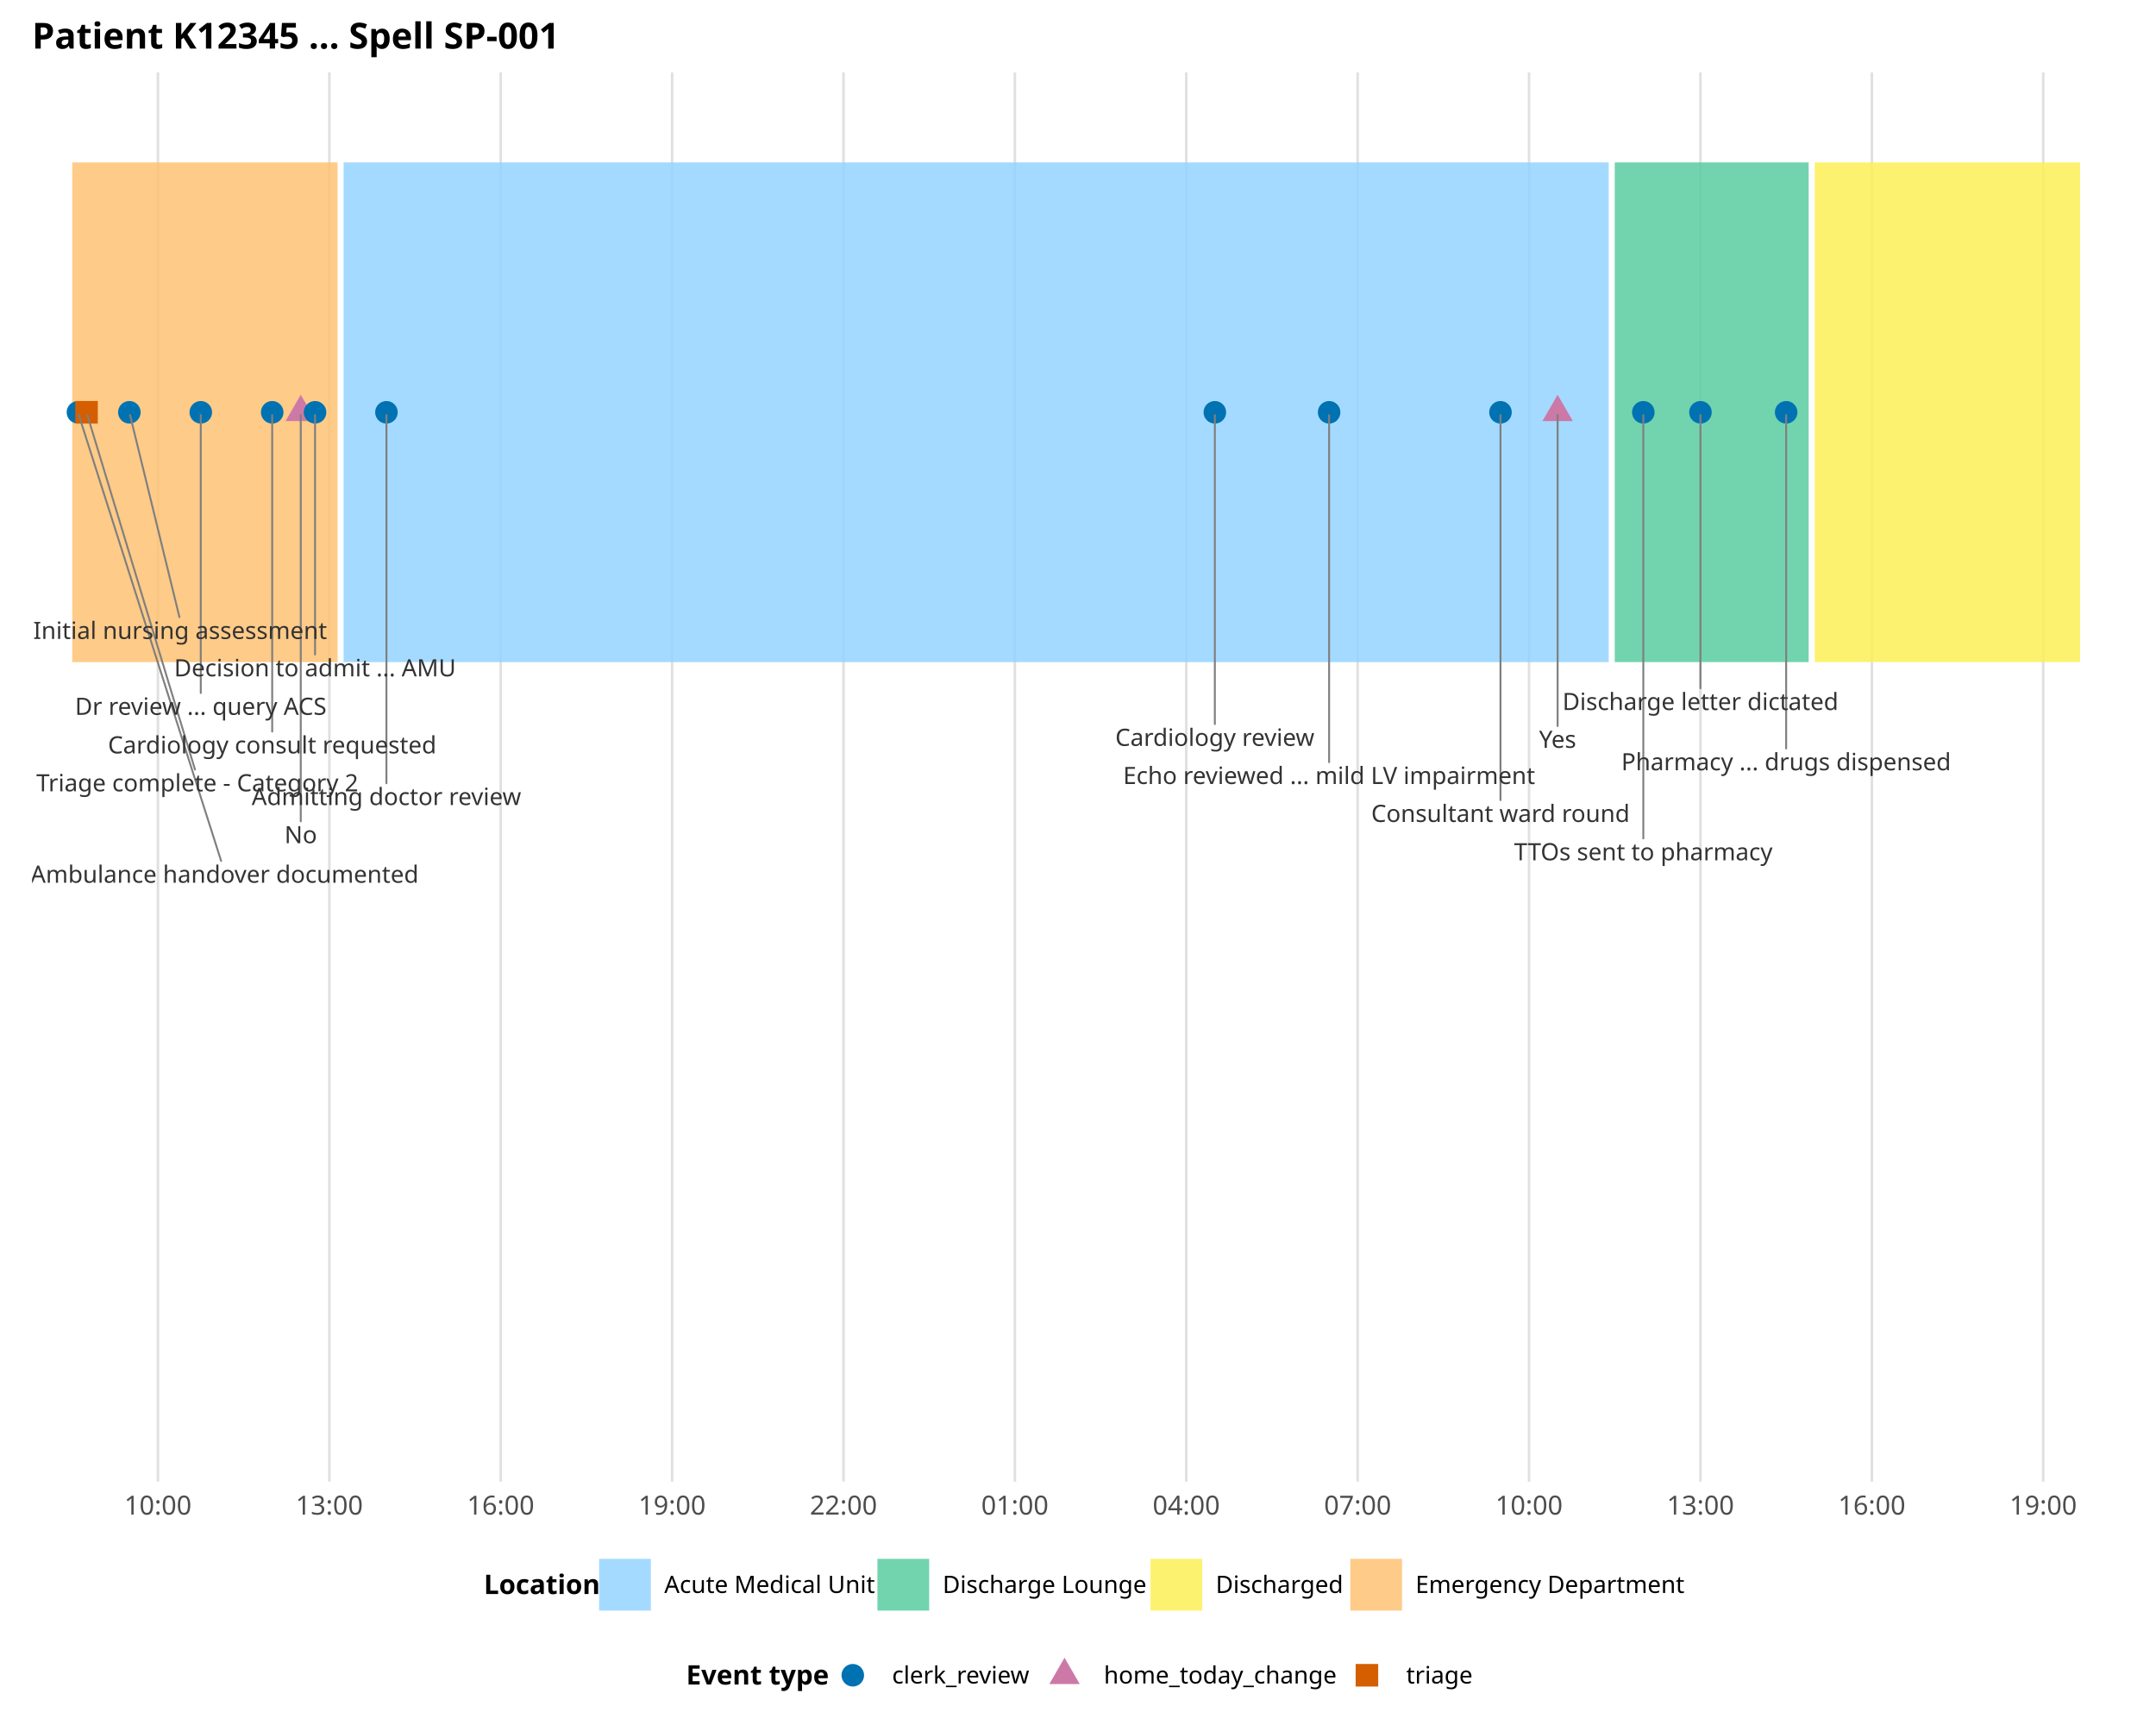
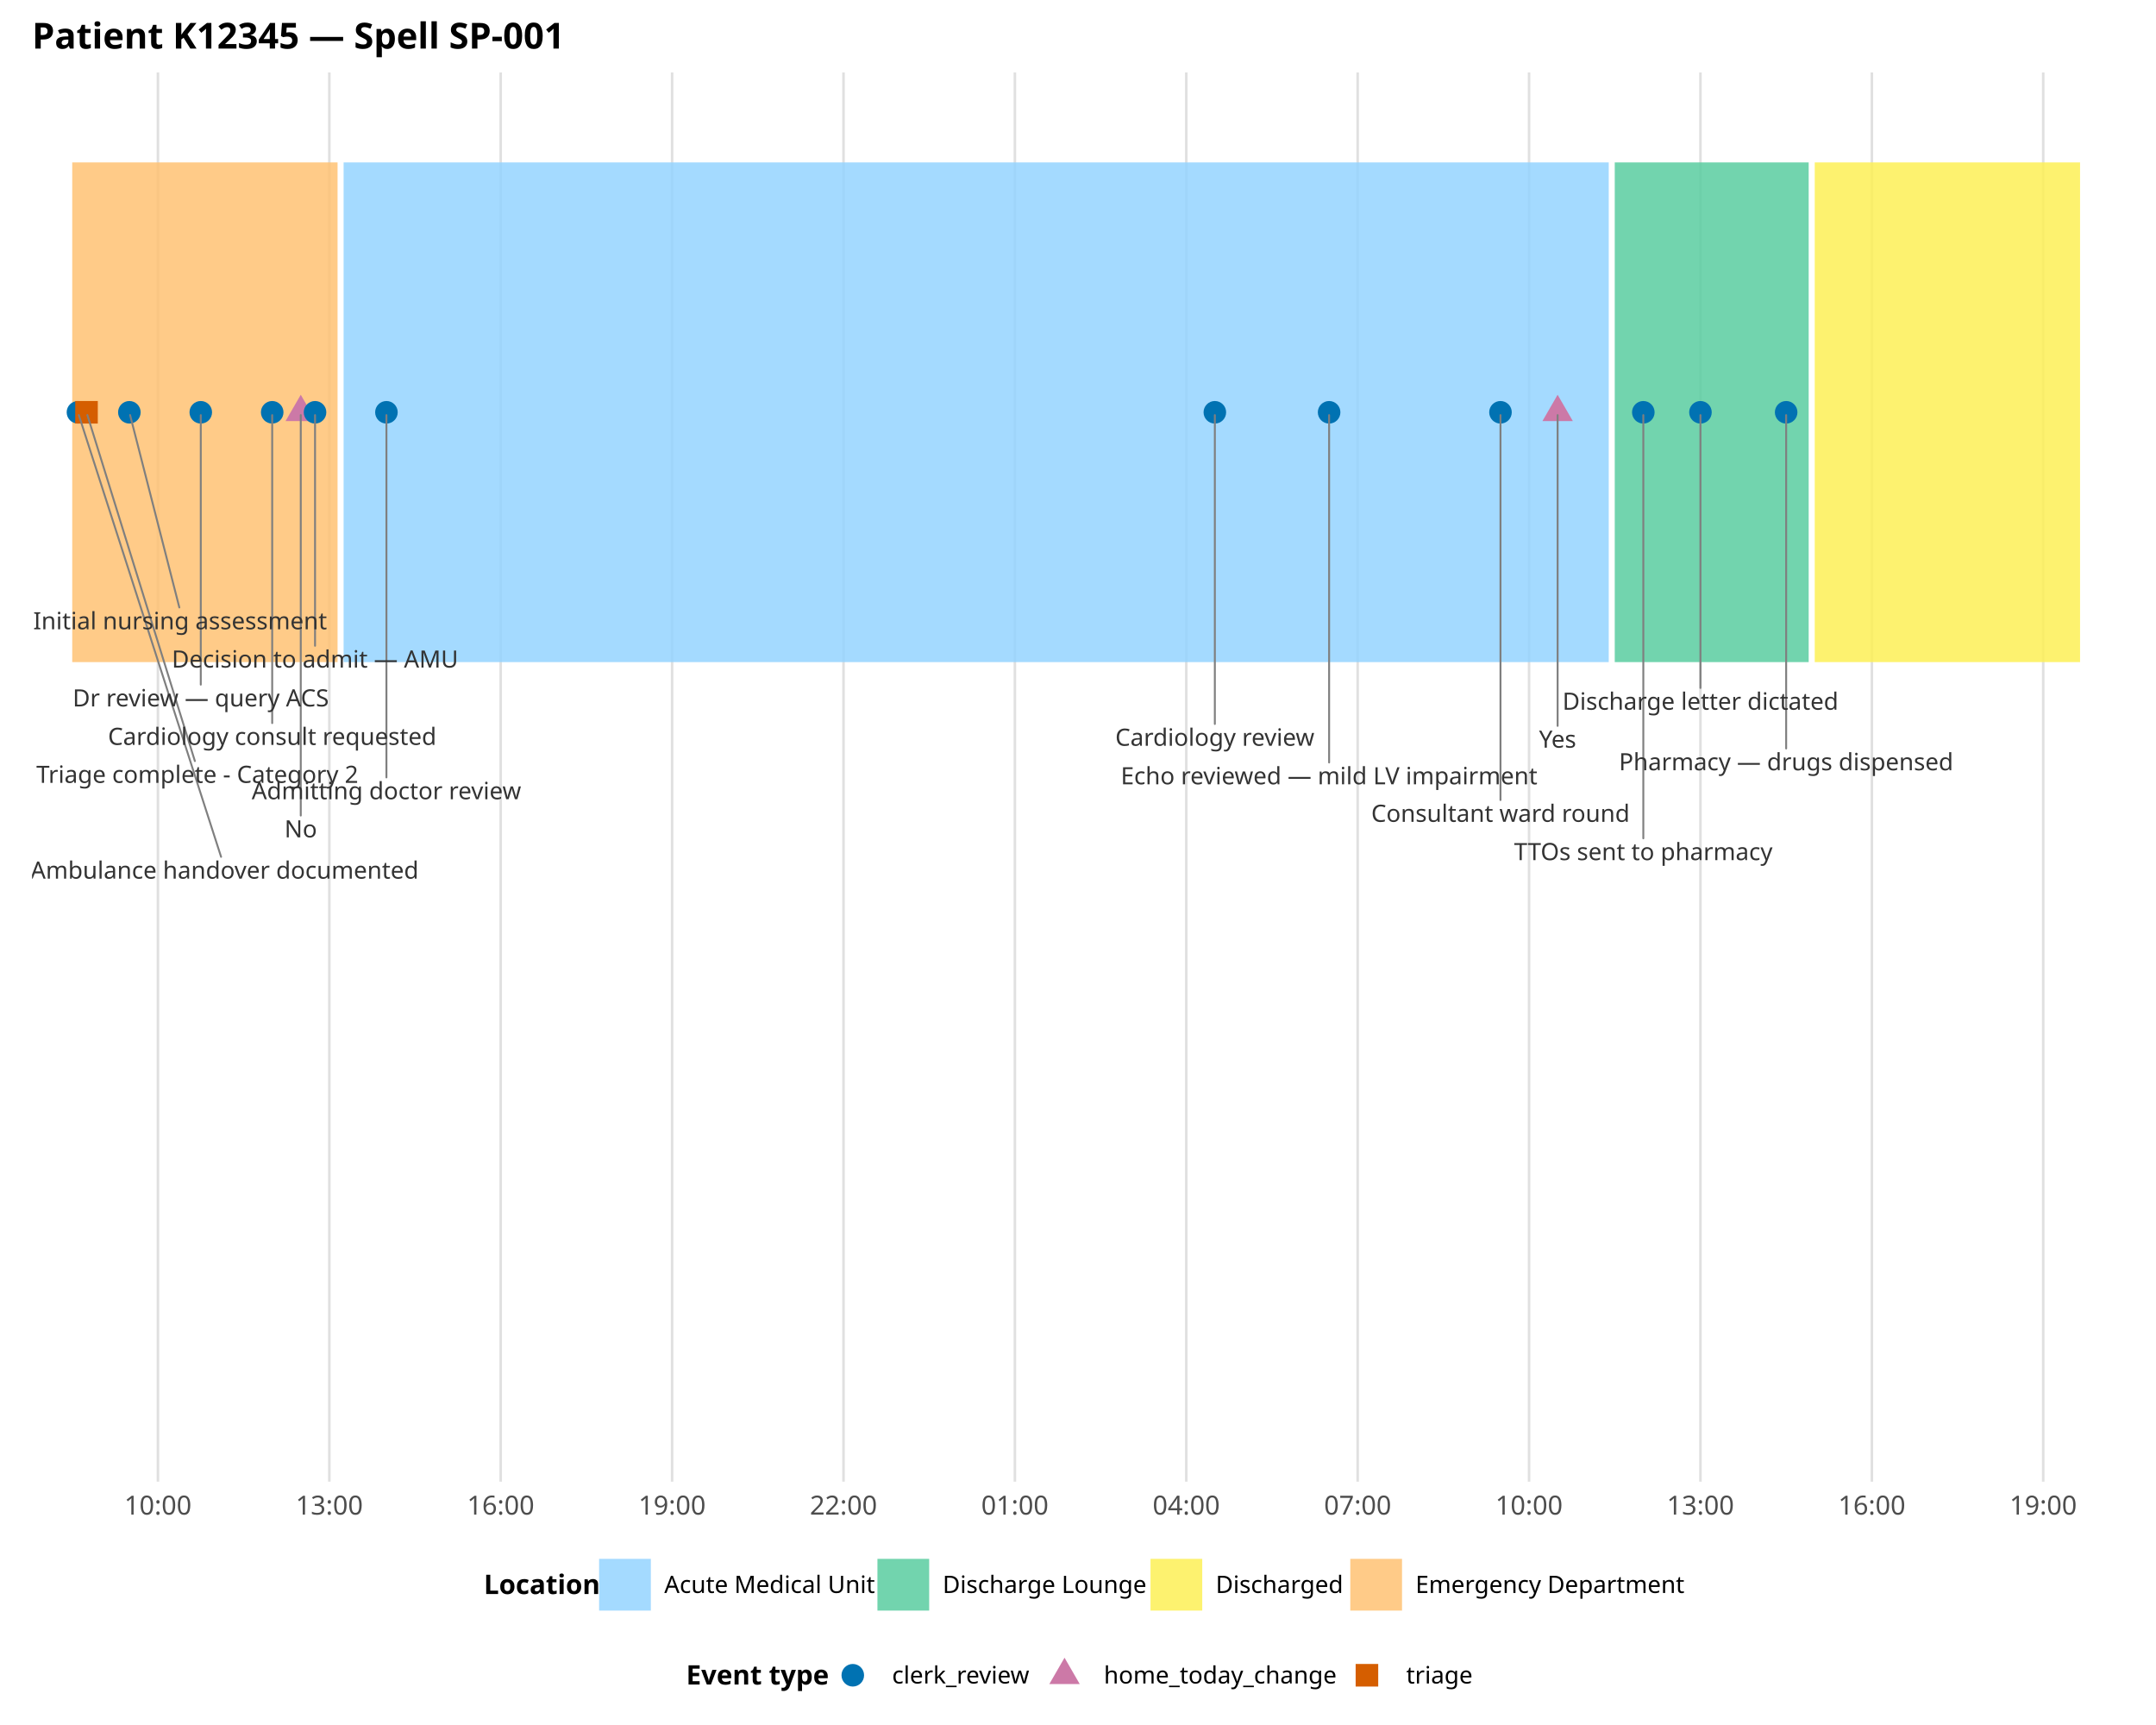
<svg xmlns="http://www.w3.org/2000/svg" class="svglite" data-engine-version="2.0" width="720.00pt" height="576.00pt" viewBox="0 0 720.00 576.00">
  <defs>
    <style type="text/css">
    .svglite line, .svglite polyline, .svglite polygon, .svglite path, .svglite rect, .svglite circle {
      fill: none;
      stroke: #000000;
      stroke-linecap: round;
      stroke-linejoin: round;
      stroke-miterlimit: 10.00;
    }
  </style>
  </defs>
  <rect width="100%" height="100%" style="stroke: none; fill: #FFFFFF;" />
  <defs>
    <clipPath id="cpMC4wMHw3MjAuMDB8MC4wMHw1NzYuMDA=">
      <rect x="0.00" y="0.00" width="720.00" height="576.00" />
    </clipPath>
  </defs>
  <g clip-path="url(#cpMC4wMHw3MjAuMDB8MC4wMHw1NzYuMDA=)">
</g>
  <defs>
    <clipPath id="cpMTAuNzF8NzA4LjA0fDI0LjIwfDQ5NC43NQ==">
      <rect x="10.71" y="24.20" width="697.33" height="470.55" />
    </clipPath>
  </defs>
  <g clip-path="url(#cpMTAuNzF8NzA4LjA0fDI0LjIwfDQ5NC43NQ==)">
    <polyline points="52.74,494.75 52.74,24.20 " style="stroke-width: 0.85; stroke: #E0E0E0; stroke-linecap: butt;" />
    <polyline points="109.98,494.75 109.98,24.20 " style="stroke-width: 0.85; stroke: #E0E0E0; stroke-linecap: butt;" />
    <polyline points="167.21,494.75 167.21,24.20 " style="stroke-width: 0.85; stroke: #E0E0E0; stroke-linecap: butt;" />
    <polyline points="224.45,494.75 224.45,24.20 " style="stroke-width: 0.85; stroke: #E0E0E0; stroke-linecap: butt;" />
    <polyline points="281.69,494.75 281.69,24.20 " style="stroke-width: 0.85; stroke: #E0E0E0; stroke-linecap: butt;" />
    <polyline points="338.92,494.75 338.92,24.20 " style="stroke-width: 0.85; stroke: #E0E0E0; stroke-linecap: butt;" />
    <polyline points="396.16,494.75 396.16,24.20 " style="stroke-width: 0.85; stroke: #E0E0E0; stroke-linecap: butt;" />
    <polyline points="453.40,494.75 453.40,24.20 " style="stroke-width: 0.85; stroke: #E0E0E0; stroke-linecap: butt;" />
    <polyline points="510.63,494.75 510.63,24.20 " style="stroke-width: 0.85; stroke: #E0E0E0; stroke-linecap: butt;" />
    <polyline points="567.87,494.75 567.87,24.20 " style="stroke-width: 0.85; stroke: #E0E0E0; stroke-linecap: butt;" />
    <polyline points="625.11,494.75 625.11,24.20 " style="stroke-width: 0.85; stroke: #E0E0E0; stroke-linecap: butt;" />
    <polyline points="682.34,494.75 682.34,24.20 " style="stroke-width: 0.85; stroke: #E0E0E0; stroke-linecap: butt;" />
    <rect x="24.12" y="54.23" width="88.61" height="166.86" style="stroke-width: 0.00; stroke: none; stroke-linecap: butt; stroke-linejoin: miter; fill: #FFC273; fill-opacity: 0.85;" />
    <rect x="114.75" y="54.23" width="422.49" height="166.86" style="stroke-width: 0.00; stroke: none; stroke-linecap: butt; stroke-linejoin: miter; fill: #94D3FF; fill-opacity: 0.85;" />
    <rect x="539.25" y="54.23" width="64.76" height="166.86" style="stroke-width: 0.00; stroke: none; stroke-linecap: butt; stroke-linejoin: miter; fill: #5ACCA0; fill-opacity: 0.85;" />
    <rect x="606.03" y="54.23" width="88.61" height="166.86" style="stroke-width: 0.00; stroke: none; stroke-linecap: butt; stroke-linejoin: miter; fill: #FDF056; fill-opacity: 0.85;" />
    <circle cx="26.03" cy="137.67" r="3.77" style="stroke-width: 1.13; stroke: none; fill: #0072B2;" />
    <polygon points="25.12,141.43 32.66,141.43 32.66,133.90 25.12,133.90 " style="stroke-width: 1.13; stroke: none; fill: #D55E00;" />
    <circle cx="43.20" cy="137.67" r="3.77" style="stroke-width: 1.13; stroke: none; fill: #0072B2;" />
    <circle cx="67.05" cy="137.67" r="3.77" style="stroke-width: 1.13; stroke: none; fill: #0072B2;" />
    <circle cx="90.90" cy="137.67" r="3.77" style="stroke-width: 1.13; stroke: none; fill: #0072B2;" />
    <polygon points="100.44,131.81 105.51,140.60 95.36,140.60 " style="stroke-width: 1.13; stroke: none; fill: #CC79A7;" />
    <circle cx="105.21" cy="137.67" r="3.77" style="stroke-width: 1.13; stroke: none; fill: #0072B2;" />
    <circle cx="129.05" cy="137.67" r="3.77" style="stroke-width: 1.13; stroke: none; fill: #0072B2;" />
    <circle cx="405.70" cy="137.67" r="3.77" style="stroke-width: 1.13; stroke: none; fill: #0072B2;" />
    <circle cx="443.86" cy="137.67" r="3.77" style="stroke-width: 1.13; stroke: none; fill: #0072B2;" />
    <circle cx="501.09" cy="137.67" r="3.77" style="stroke-width: 1.13; stroke: none; fill: #0072B2;" />
    <polygon points="520.17,131.81 525.25,140.60 515.10,140.60 " style="stroke-width: 1.13; stroke: none; fill: #CC79A7;" />
    <circle cx="548.79" cy="137.67" r="3.77" style="stroke-width: 1.13; stroke: none; fill: #0072B2;" />
    <circle cx="567.87" cy="137.67" r="3.77" style="stroke-width: 1.13; stroke: none; fill: #0072B2;" />
    <circle cx="596.49" cy="137.67" r="3.77" style="stroke-width: 1.13; stroke: none; fill: #0072B2;" />
-     <line x1="73.85" y1="287.47" x2="26.32" y2="138.59" style="stroke-width: 0.64; stroke: #7F7F7F;" />
-     <line x1="65.12" y1="256.96" x2="29.17" y2="138.59" style="stroke-width: 0.64; stroke: #7F7F7F;" />
-     <line x1="59.92" y1="206.07" x2="43.43" y2="138.59" style="stroke-width: 0.64; stroke: #7F7F7F;" />
-     <line x1="67.05" y1="231.40" x2="67.05" y2="138.61" style="stroke-width: 0.64; stroke: #7F7F7F;" />
-     <line x1="90.90" y1="244.29" x2="90.90" y2="138.61" style="stroke-width: 0.64; stroke: #7F7F7F;" />
-     <line x1="100.44" y1="274.26" x2="100.44" y2="138.61" style="stroke-width: 0.64; stroke: #7F7F7F;" />
-     <line x1="105.21" y1="218.55" x2="105.21" y2="138.61" style="stroke-width: 0.64; stroke: #7F7F7F;" />
-     <line x1="129.05" y1="261.54" x2="129.05" y2="138.61" style="stroke-width: 0.64; stroke: #7F7F7F;" />
-     <line x1="405.70" y1="241.78" x2="405.70" y2="138.61" style="stroke-width: 0.64; stroke: #7F7F7F;" />
-     <line x1="443.86" y1="254.50" x2="443.86" y2="138.61" style="stroke-width: 0.64; stroke: #7F7F7F;" />
-     <line x1="501.09" y1="267.17" x2="501.09" y2="138.61" style="stroke-width: 0.64; stroke: #7F7F7F;" />
-     <line x1="520.17" y1="242.43" x2="520.17" y2="138.61" style="stroke-width: 0.64; stroke: #7F7F7F;" />
-     <line x1="548.79" y1="279.97" x2="548.79" y2="138.61" style="stroke-width: 0.64; stroke: #7F7F7F;" />
-     <line x1="567.87" y1="229.81" x2="567.87" y2="138.61" style="stroke-width: 0.64; stroke: #7F7F7F;" />
+     <line x1="73.83" y1="286.11" x2="26.32" y2="138.59" style="stroke-width: 0.64; stroke: #7F7F7F;" />
+     <line x1="65.08" y1="254.13" x2="29.18" y2="138.59" style="stroke-width: 0.64; stroke: #7F7F7F;" />
+     <line x1="59.89" y1="202.84" x2="43.44" y2="138.59" style="stroke-width: 0.64; stroke: #7F7F7F;" />
+     <line x1="67.05" y1="228.61" x2="67.05" y2="138.61" style="stroke-width: 0.64; stroke: #7F7F7F;" />
+     <line x1="90.90" y1="241.45" x2="90.90" y2="138.61" style="stroke-width: 0.64; stroke: #7F7F7F;" />
+     <line x1="100.44" y1="272.32" x2="100.44" y2="138.61" style="stroke-width: 0.64; stroke: #7F7F7F;" />
+     <line x1="105.21" y1="215.63" x2="105.21" y2="138.61" style="stroke-width: 0.64; stroke: #7F7F7F;" />
+     <line x1="129.05" y1="259.59" x2="129.05" y2="138.61" style="stroke-width: 0.64; stroke: #7F7F7F;" />
+     <line x1="405.70" y1="241.74" x2="405.70" y2="138.61" style="stroke-width: 0.64; stroke: #7F7F7F;" />
+     <line x1="443.86" y1="254.60" x2="443.86" y2="138.61" style="stroke-width: 0.64; stroke: #7F7F7F;" />
+     <line x1="501.09" y1="267.14" x2="501.09" y2="138.61" style="stroke-width: 0.64; stroke: #7F7F7F;" />
+     <line x1="520.17" y1="242.38" x2="520.17" y2="138.61" style="stroke-width: 0.64; stroke: #7F7F7F;" />
+     <line x1="548.79" y1="279.93" x2="548.79" y2="138.61" style="stroke-width: 0.64; stroke: #7F7F7F;" />
+     <line x1="567.87" y1="229.71" x2="567.87" y2="138.61" style="stroke-width: 0.64; stroke: #7F7F7F;" />
    <line x1="596.49" y1="249.93" x2="596.49" y2="138.61" style="stroke-width: 0.64; stroke: #7F7F7F;" />
-     <text x="75.00" y="294.76" text-anchor="middle" style="font-size: 7.97px; fill: #333333; font-family: sans;" textLength="121.38px" lengthAdjust="spacingAndGlyphs">Ambulance handover documented</text>
-     <text x="65.90" y="264.24" text-anchor="middle" style="font-size: 7.97px; fill: #333333; font-family: sans;" textLength="103.18px" lengthAdjust="spacingAndGlyphs">Triage complete - Category 2</text>
-     <text x="60.15" y="213.35" text-anchor="middle" style="font-size: 7.97px; fill: #333333; font-family: sans;" textLength="91.68px" lengthAdjust="spacingAndGlyphs">Initial nursing assessment</text>
-     <text x="67.05" y="238.69" text-anchor="middle" style="font-size: 7.97px; fill: #333333; font-family: sans;" textLength="83.24px" lengthAdjust="spacingAndGlyphs">Dr review ... query ACS</text>
-     <text x="90.90" y="251.57" text-anchor="middle" style="font-size: 7.97px; fill: #333333; font-family: sans;" textLength="103.20px" lengthAdjust="spacingAndGlyphs">Cardiology consult requested</text>
-     <text x="100.44" y="281.55" text-anchor="middle" style="font-size: 7.97px; fill: #333333; font-family: sans;" textLength="10.19px" lengthAdjust="spacingAndGlyphs">No</text>
-     <text x="105.21" y="225.84" text-anchor="middle" style="font-size: 7.97px; fill: #333333; font-family: sans;" textLength="89.89px" lengthAdjust="spacingAndGlyphs">Decision to admit ... AMU</text>
-     <text x="129.05" y="268.82" text-anchor="middle" style="font-size: 7.97px; fill: #333333; font-family: sans;" textLength="82.81px" lengthAdjust="spacingAndGlyphs">Admitting doctor review</text>
-     <text x="405.70" y="249.06" text-anchor="middle" style="font-size: 7.97px; fill: #333333; font-family: sans;" textLength="63.33px" lengthAdjust="spacingAndGlyphs">Cardiology review</text>
-     <text x="443.86" y="261.79" text-anchor="middle" style="font-size: 7.97px; fill: #333333; font-family: sans;" textLength="131.52px" lengthAdjust="spacingAndGlyphs">Echo reviewed ... mild LV impairment</text>
-     <text x="501.09" y="274.46" text-anchor="middle" style="font-size: 7.97px; fill: #333333; font-family: sans;" textLength="80.17px" lengthAdjust="spacingAndGlyphs">Consultant ward round</text>
-     <text x="520.17" y="249.71" text-anchor="middle" style="font-size: 7.97px; fill: #333333; font-family: sans;" textLength="13.73px" lengthAdjust="spacingAndGlyphs">Yes</text>
-     <text x="548.79" y="287.26" text-anchor="middle" style="font-size: 7.97px; fill: #333333; font-family: sans;" textLength="83.25px" lengthAdjust="spacingAndGlyphs">TTOs sent to pharmacy</text>
-     <text x="567.87" y="237.09" text-anchor="middle" style="font-size: 7.97px; fill: #333333; font-family: sans;" textLength="85.92px" lengthAdjust="spacingAndGlyphs">Discharge letter dictated</text>
-     <text x="596.49" y="257.21" text-anchor="middle" style="font-size: 7.97px; fill: #333333; font-family: sans;" textLength="105.41px" lengthAdjust="spacingAndGlyphs">Pharmacy ... drugs dispensed</text>
+     <text x="75.00" y="293.39" text-anchor="middle" style="font-size: 7.97px; fill: #333333; font-family: sans;" textLength="121.38px" lengthAdjust="spacingAndGlyphs">Ambulance handover documented</text>
+     <text x="65.90" y="261.41" text-anchor="middle" style="font-size: 7.97px; fill: #333333; font-family: sans;" textLength="103.18px" lengthAdjust="spacingAndGlyphs">Triage complete - Category 2</text>
+     <text x="60.15" y="210.12" text-anchor="middle" style="font-size: 7.97px; fill: #333333; font-family: sans;" textLength="91.68px" lengthAdjust="spacingAndGlyphs">Initial nursing assessment</text>
+     <text x="67.05" y="235.89" text-anchor="middle" style="font-size: 7.97px; fill: #333333; font-family: sans;" textLength="84.57px" lengthAdjust="spacingAndGlyphs">Dr review — query ACS</text>
+     <text x="90.90" y="248.73" text-anchor="middle" style="font-size: 7.97px; fill: #333333; font-family: sans;" textLength="103.20px" lengthAdjust="spacingAndGlyphs">Cardiology consult requested</text>
+     <text x="100.44" y="279.61" text-anchor="middle" style="font-size: 7.97px; fill: #333333; font-family: sans;" textLength="10.19px" lengthAdjust="spacingAndGlyphs">No</text>
+     <text x="105.21" y="222.91" text-anchor="middle" style="font-size: 7.97px; fill: #333333; font-family: sans;" textLength="91.22px" lengthAdjust="spacingAndGlyphs">Decision to admit — AMU</text>
+     <text x="129.05" y="266.88" text-anchor="middle" style="font-size: 7.97px; fill: #333333; font-family: sans;" textLength="82.81px" lengthAdjust="spacingAndGlyphs">Admitting doctor review</text>
+     <text x="405.70" y="249.02" text-anchor="middle" style="font-size: 7.97px; fill: #333333; font-family: sans;" textLength="63.33px" lengthAdjust="spacingAndGlyphs">Cardiology review</text>
+     <text x="443.86" y="261.89" text-anchor="middle" style="font-size: 7.97px; fill: #333333; font-family: sans;" textLength="132.85px" lengthAdjust="spacingAndGlyphs">Echo reviewed — mild LV impairment</text>
+     <text x="501.09" y="274.42" text-anchor="middle" style="font-size: 7.97px; fill: #333333; font-family: sans;" textLength="80.17px" lengthAdjust="spacingAndGlyphs">Consultant ward round</text>
+     <text x="520.17" y="249.66" text-anchor="middle" style="font-size: 7.97px; fill: #333333; font-family: sans;" textLength="13.73px" lengthAdjust="spacingAndGlyphs">Yes</text>
+     <text x="548.79" y="287.21" text-anchor="middle" style="font-size: 7.97px; fill: #333333; font-family: sans;" textLength="83.25px" lengthAdjust="spacingAndGlyphs">TTOs sent to pharmacy</text>
+     <text x="567.87" y="236.99" text-anchor="middle" style="font-size: 7.97px; fill: #333333; font-family: sans;" textLength="85.92px" lengthAdjust="spacingAndGlyphs">Discharge letter dictated</text>
+     <text x="596.49" y="257.21" text-anchor="middle" style="font-size: 7.97px; fill: #333333; font-family: sans;" textLength="106.74px" lengthAdjust="spacingAndGlyphs">Pharmacy — drugs dispensed</text>
  </g>
  <g clip-path="url(#cpMC4wMHw3MjAuMDB8MC4wMHw1NzYuMDA=)">
    <text x="52.74" y="505.74" text-anchor="middle" style="font-size: 8.80px; fill: #4D4D4D; font-family: sans;" textLength="22.02px" lengthAdjust="spacingAndGlyphs">10:00</text>
    <text x="109.98" y="505.74" text-anchor="middle" style="font-size: 8.80px; fill: #4D4D4D; font-family: sans;" textLength="22.02px" lengthAdjust="spacingAndGlyphs">13:00</text>
    <text x="167.21" y="505.74" text-anchor="middle" style="font-size: 8.80px; fill: #4D4D4D; font-family: sans;" textLength="22.02px" lengthAdjust="spacingAndGlyphs">16:00</text>
    <text x="224.45" y="505.74" text-anchor="middle" style="font-size: 8.80px; fill: #4D4D4D; font-family: sans;" textLength="22.02px" lengthAdjust="spacingAndGlyphs">19:00</text>
    <text x="281.69" y="505.74" text-anchor="middle" style="font-size: 8.80px; fill: #4D4D4D; font-family: sans;" textLength="22.02px" lengthAdjust="spacingAndGlyphs">22:00</text>
    <text x="338.92" y="505.74" text-anchor="middle" style="font-size: 8.80px; fill: #4D4D4D; font-family: sans;" textLength="22.02px" lengthAdjust="spacingAndGlyphs">01:00</text>
    <text x="396.16" y="505.74" text-anchor="middle" style="font-size: 8.80px; fill: #4D4D4D; font-family: sans;" textLength="22.02px" lengthAdjust="spacingAndGlyphs">04:00</text>
    <text x="453.40" y="505.74" text-anchor="middle" style="font-size: 8.80px; fill: #4D4D4D; font-family: sans;" textLength="22.02px" lengthAdjust="spacingAndGlyphs">07:00</text>
    <text x="510.63" y="505.74" text-anchor="middle" style="font-size: 8.80px; fill: #4D4D4D; font-family: sans;" textLength="22.02px" lengthAdjust="spacingAndGlyphs">10:00</text>
    <text x="567.87" y="505.74" text-anchor="middle" style="font-size: 8.80px; fill: #4D4D4D; font-family: sans;" textLength="22.02px" lengthAdjust="spacingAndGlyphs">13:00</text>
    <text x="625.11" y="505.74" text-anchor="middle" style="font-size: 8.80px; fill: #4D4D4D; font-family: sans;" textLength="22.02px" lengthAdjust="spacingAndGlyphs">16:00</text>
    <text x="682.34" y="505.74" text-anchor="middle" style="font-size: 8.80px; fill: #4D4D4D; font-family: sans;" textLength="22.02px" lengthAdjust="spacingAndGlyphs">19:00</text>
    <text x="161.56" y="532.26" style="font-size: 9.00px; font-weight: bold; font-family: sans;" textLength="34.03px" lengthAdjust="spacingAndGlyphs">Location</text>
    <rect x="200.07" y="520.52" width="17.28" height="17.28" style="stroke-width: 0.00; stroke: none; stroke-linecap: butt; stroke-linejoin: miter; fill: #94D3FF; fill-opacity: 0.85;" />
    <rect x="293.02" y="520.52" width="17.28" height="17.28" style="stroke-width: 0.00; stroke: none; stroke-linecap: butt; stroke-linejoin: miter; fill: #5ACCA0; fill-opacity: 0.85;" />
    <rect x="384.21" y="520.52" width="17.28" height="17.28" style="stroke-width: 0.00; stroke: none; stroke-linecap: butt; stroke-linejoin: miter; fill: #FDF056; fill-opacity: 0.85;" />
    <rect x="450.93" y="520.52" width="17.28" height="17.28" style="stroke-width: 0.00; stroke: none; stroke-linecap: butt; stroke-linejoin: miter; fill: #FFC273; fill-opacity: 0.85;" />
    <text x="221.84" y="531.91" style="font-size: 8.00px; font-family: sans;" textLength="66.71px" lengthAdjust="spacingAndGlyphs">Acute Medical Unit</text>
    <text x="314.79" y="531.91" style="font-size: 8.00px; font-family: sans;" textLength="64.94px" lengthAdjust="spacingAndGlyphs">Discharge Lounge</text>
    <text x="405.98" y="531.91" style="font-size: 8.00px; font-family: sans;" textLength="40.47px" lengthAdjust="spacingAndGlyphs">Discharged</text>
    <text x="472.70" y="531.91" style="font-size: 8.00px; font-family: sans;" textLength="84.50px" lengthAdjust="spacingAndGlyphs">Emergency Department</text>
    <text x="229.13" y="562.49" style="font-size: 9.00px; font-weight: bold; font-family: sans;" textLength="42.54px" lengthAdjust="spacingAndGlyphs">Event type</text>
    <circle cx="284.79" cy="559.39" r="3.77" style="stroke-width: 1.13; stroke: none; fill: #0072B2;" />
    <polygon points="355.50,553.53 360.58,562.32 350.43,562.32 " style="stroke-width: 1.13; stroke: none; fill: #CC79A7;" />
    <polygon points="452.72,563.16 460.26,563.16 460.26,555.62 452.72,555.62 " style="stroke-width: 1.13; stroke: none; fill: #D55E00;" />
    <text x="297.91" y="562.14" style="font-size: 8.00px; font-family: sans;" textLength="44.47px" lengthAdjust="spacingAndGlyphs">clerk_review</text>
    <text x="368.63" y="562.14" style="font-size: 8.00px; font-family: sans;" textLength="74.74px" lengthAdjust="spacingAndGlyphs">home_today_change</text>
    <text x="469.61" y="562.14" style="font-size: 8.00px; font-family: sans;" textLength="20.01px" lengthAdjust="spacingAndGlyphs">triage</text>
-     <text x="10.71" y="16.23" style="font-size: 12.00px; font-weight: bold; font-family: sans;" textLength="168.79px" lengthAdjust="spacingAndGlyphs">Patient K12345 ... Spell SP-001</text>
+     <text x="10.71" y="16.23" style="font-size: 12.00px; font-weight: bold; font-family: sans;" textLength="170.79px" lengthAdjust="spacingAndGlyphs">Patient K12345 — Spell SP-001</text>
  </g>
</svg>
